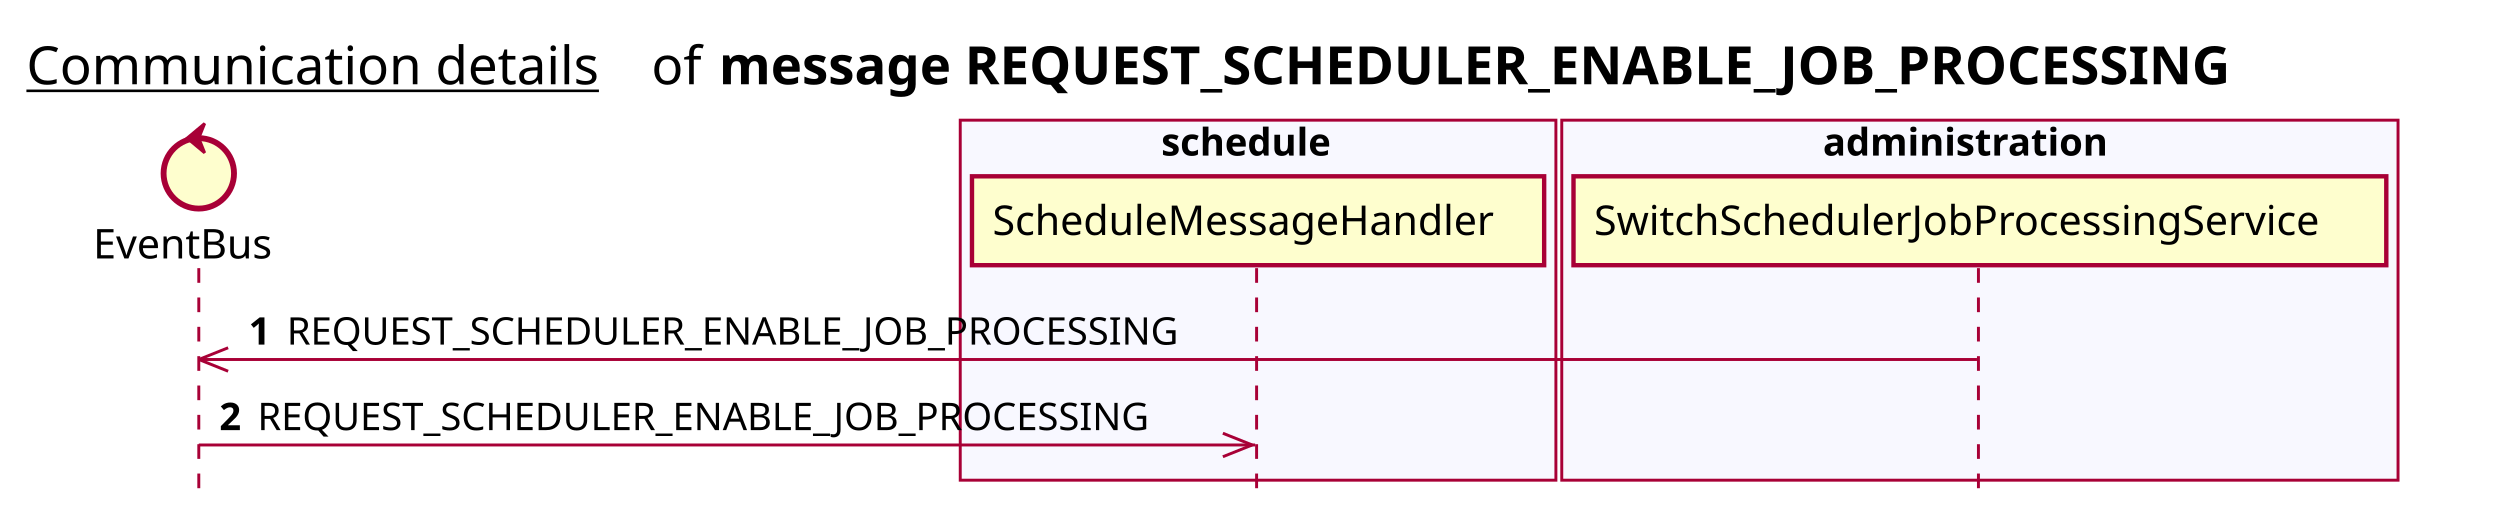
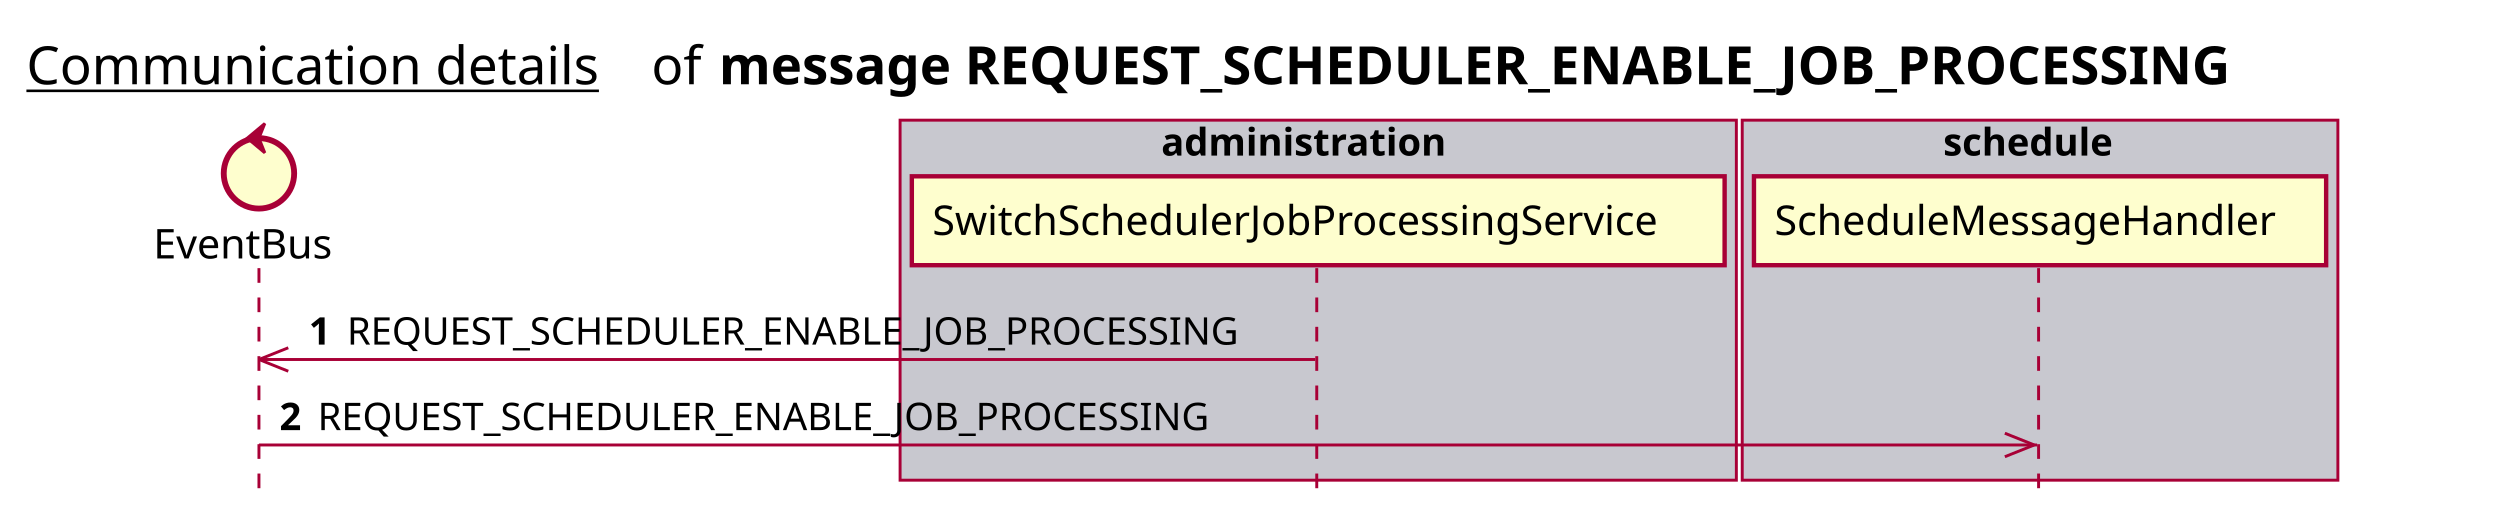
<svg xmlns="http://www.w3.org/2000/svg" contentScriptType="application/ecmascript" contentStyleType="text/css" height="176px" preserveAspectRatio="none" style="width:852px;height:176px;background:#FFFFFF;" version="1.1" viewBox="0 0 852 176" width="852px" zoomAndPan="magnify">
  <defs />
  <g>
    <text fill="#000000" font-family="sans-serif" font-size="18" lengthAdjust="spacing" text-decoration="underline" textLength="201" x="9" y="28.708">Communication details</text>
    <text fill="#000000" font-family="sans-serif" font-size="18" lengthAdjust="spacing" textLength="17" x="222" y="28.708">of</text>
    <text fill="#000000" font-family="sans-serif" font-size="18" font-weight="bold" lengthAdjust="spacing" textLength="591" x="245" y="28.708">message REQUEST_SCHEDULER_ENABLE_JOB_PROCESSING</text>
-     <rect fill="#F8F8FF" height="122.695" style="stroke:#A80036;stroke-width:1.0;" width="203" x="327.25" y="40.953" />
-     <text fill="#000000" font-family="sans-serif" font-size="13" font-weight="bold" lengthAdjust="spacing" textLength="66" x="395.75" y="53.02">schedule</text>
-     <rect fill="#F8F8FF" height="122.695" style="stroke:#A80036;stroke-width:1.0;" width="285" x="532.25" y="40.953" />
-     <text fill="#000000" font-family="sans-serif" font-size="13" font-weight="bold" lengthAdjust="spacing" textLength="107" x="621.25" y="53.02">administration</text>
-     <line style="stroke:#A80036;stroke-width:1.0;stroke-dasharray:5.0,5.0;" x1="67.75" x2="67.75" y1="91.383" y2="169.648" />
-     <line style="stroke:#A80036;stroke-width:1.0;stroke-dasharray:5.0,5.0;" x1="428.25" x2="428.25" y1="91.383" y2="169.648" />
-     <line style="stroke:#A80036;stroke-width:1.0;stroke-dasharray:5.0,5.0;" x1="674.25" x2="674.25" y1="91.383" y2="169.648" />
-     <text fill="#000000" font-family="sans-serif" font-size="14" lengthAdjust="spacing" textLength="66" x="31.75" y="88.081">EventBus</text>
-     <ellipse cx="67.75" cy="59.086" fill="#FEFECE" rx="12" ry="12" style="stroke:#A80036;stroke-width:2.0;" />
-     <polygon fill="#A80036" points="63.75,47.086,69.75,42.086,67.75,47.086,69.75,52.086,63.75,47.086" style="stroke:#A80036;stroke-width:1.0;" />
-     <rect fill="#FEFECE" height="30.297" style="stroke:#A80036;stroke-width:1.5;" width="195" x="331.25" y="60.086" />
-     <text fill="#000000" font-family="sans-serif" font-size="14" lengthAdjust="spacing" textLength="181" x="338.25" y="80.081">ScheduleMessageHandler</text>
-     <rect fill="#FEFECE" height="30.297" style="stroke:#A80036;stroke-width:1.5;" width="277" x="536.25" y="60.086" />
-     <text fill="#000000" font-family="sans-serif" font-size="14" lengthAdjust="spacing" textLength="263" x="543.25" y="80.081">SwitchSchedulerJobProcessingService</text>
-     <line style="stroke:#A80036;stroke-width:1.0;" x1="67.75" x2="77.75" y1="122.516" y2="118.516" />
-     <line style="stroke:#A80036;stroke-width:1.0;" x1="67.75" x2="77.75" y1="122.516" y2="126.516" />
-     <line style="stroke:#A80036;stroke-width:1.0;" x1="67.75" x2="673.75" y1="122.516" y2="122.516" />
-     <text fill="#000000" font-family="sans-serif" font-size="13" font-weight="bold" lengthAdjust="spacing" textLength="9" x="84.75" y="117.45">1</text>
-     <text fill="#000000" font-family="sans-serif" font-size="13" lengthAdjust="spacing" textLength="324" x="97.75" y="117.45">REQUEST_SCHEDULER_ENABLE_JOB_PROCESSING</text>
-     <line style="stroke:#A80036;stroke-width:1.0;" x1="426.75" x2="416.75" y1="151.648" y2="147.648" />
-     <line style="stroke:#A80036;stroke-width:1.0;" x1="426.75" x2="416.75" y1="151.648" y2="155.648" />
-     <line style="stroke:#A80036;stroke-width:1.0;" x1="67.75" x2="427.75" y1="151.648" y2="151.648" />
-     <text fill="#000000" font-family="sans-serif" font-size="13" font-weight="bold" lengthAdjust="spacing" textLength="9" x="74.75" y="146.583">2</text>
-     <text fill="#000000" font-family="sans-serif" font-size="13" lengthAdjust="spacing" textLength="324" x="87.75" y="146.583">REQUEST_SCHEDULER_ENABLE_JOB_PROCESSING</text>
+     <rect fill="#C8C8CF" height="122.695" style="stroke:#A80036;stroke-width:1.0;" width="285" x="306.75" y="40.953" />
+     <text fill="#000000" font-family="sans-serif" font-size="13" font-weight="bold" lengthAdjust="spacing" textLength="107" x="395.75" y="53.02">administration</text>
+     <rect fill="#C8C8CF" height="122.695" style="stroke:#A80036;stroke-width:1.0;" width="203" x="593.75" y="40.953" />
+     <text fill="#000000" font-family="sans-serif" font-size="13" font-weight="bold" lengthAdjust="spacing" textLength="66" x="662.25" y="53.02">schedule</text>
+     <line style="stroke:#A80036;stroke-width:1.0;stroke-dasharray:5.0,5.0;" x1="88.25" x2="88.25" y1="91.383" y2="169.648" />
+     <line style="stroke:#A80036;stroke-width:1.0;stroke-dasharray:5.0,5.0;" x1="448.75" x2="448.75" y1="91.383" y2="169.648" />
+     <line style="stroke:#A80036;stroke-width:1.0;stroke-dasharray:5.0,5.0;" x1="694.75" x2="694.75" y1="91.383" y2="169.648" />
+     <text fill="#000000" font-family="sans-serif" font-size="14" lengthAdjust="spacing" textLength="66" x="52.25" y="88.081">EventBus</text>
+     <ellipse cx="88.25" cy="59.086" fill="#FEFECE" rx="12" ry="12" style="stroke:#A80036;stroke-width:2.0;" />
+     <polygon fill="#A80036" points="84.25,47.086,90.25,42.086,88.25,47.086,90.25,52.086,84.25,47.086" style="stroke:#A80036;stroke-width:1.0;" />
+     <rect fill="#FEFECE" height="30.297" style="stroke:#A80036;stroke-width:1.5;" width="277" x="310.75" y="60.086" />
+     <text fill="#000000" font-family="sans-serif" font-size="14" lengthAdjust="spacing" textLength="263" x="317.75" y="80.081">SwitchSchedulerJobProcessingService</text>
+     <rect fill="#FEFECE" height="30.297" style="stroke:#A80036;stroke-width:1.5;" width="195" x="597.75" y="60.086" />
+     <text fill="#000000" font-family="sans-serif" font-size="14" lengthAdjust="spacing" textLength="181" x="604.75" y="80.081">ScheduleMessageHandler</text>
+     <line style="stroke:#A80036;stroke-width:1.0;" x1="88.25" x2="98.25" y1="122.516" y2="118.516" />
+     <line style="stroke:#A80036;stroke-width:1.0;" x1="88.25" x2="98.25" y1="122.516" y2="126.516" />
+     <line style="stroke:#A80036;stroke-width:1.0;" x1="88.25" x2="448.25" y1="122.516" y2="122.516" />
+     <text fill="#000000" font-family="sans-serif" font-size="13" font-weight="bold" lengthAdjust="spacing" textLength="9" x="105.25" y="117.45">1</text>
+     <text fill="#000000" font-family="sans-serif" font-size="13" lengthAdjust="spacing" textLength="324" x="118.25" y="117.45">REQUEST_SCHEDULER_ENABLE_JOB_PROCESSING</text>
+     <line style="stroke:#A80036;stroke-width:1.0;" x1="693.25" x2="683.25" y1="151.648" y2="147.648" />
+     <line style="stroke:#A80036;stroke-width:1.0;" x1="693.25" x2="683.25" y1="151.648" y2="155.648" />
+     <line style="stroke:#A80036;stroke-width:1.0;" x1="88.25" x2="694.25" y1="151.648" y2="151.648" />
+     <text fill="#000000" font-family="sans-serif" font-size="13" font-weight="bold" lengthAdjust="spacing" textLength="9" x="95.25" y="146.583">2</text>
+     <text fill="#000000" font-family="sans-serif" font-size="13" lengthAdjust="spacing" textLength="324" x="108.25" y="146.583">REQUEST_SCHEDULER_ENABLE_JOB_PROCESSING</text>
  </g>
</svg>
